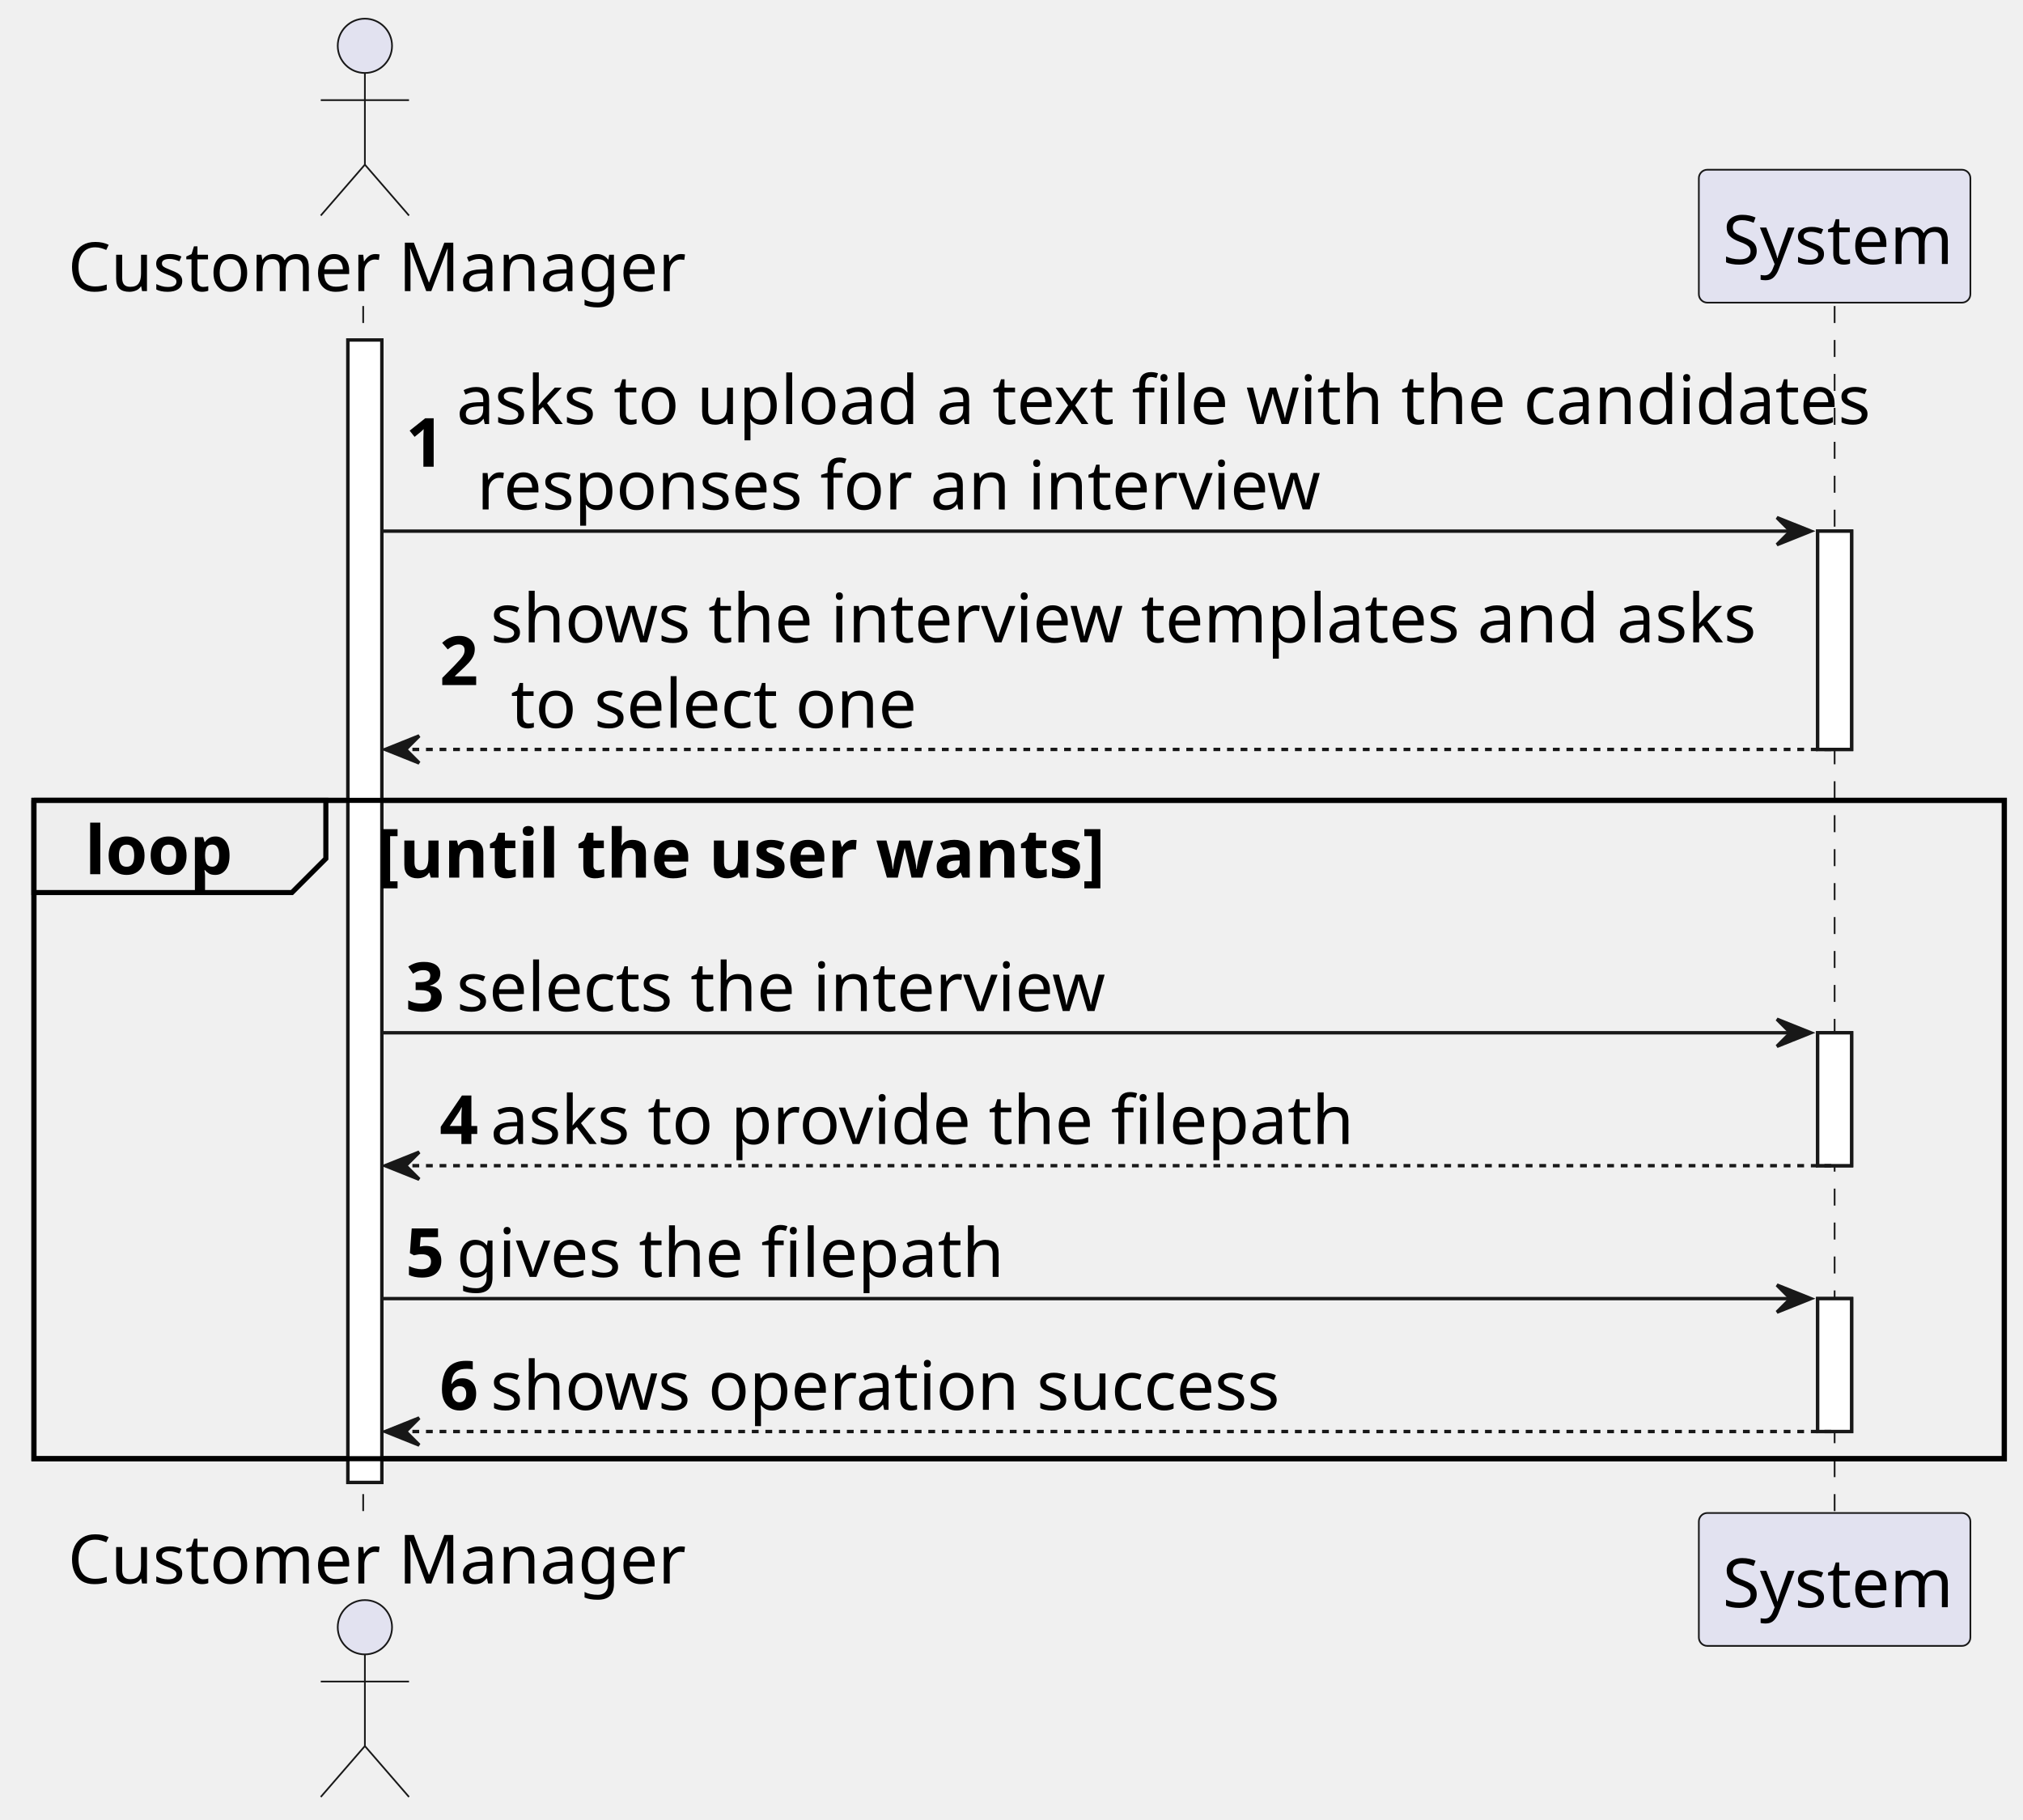
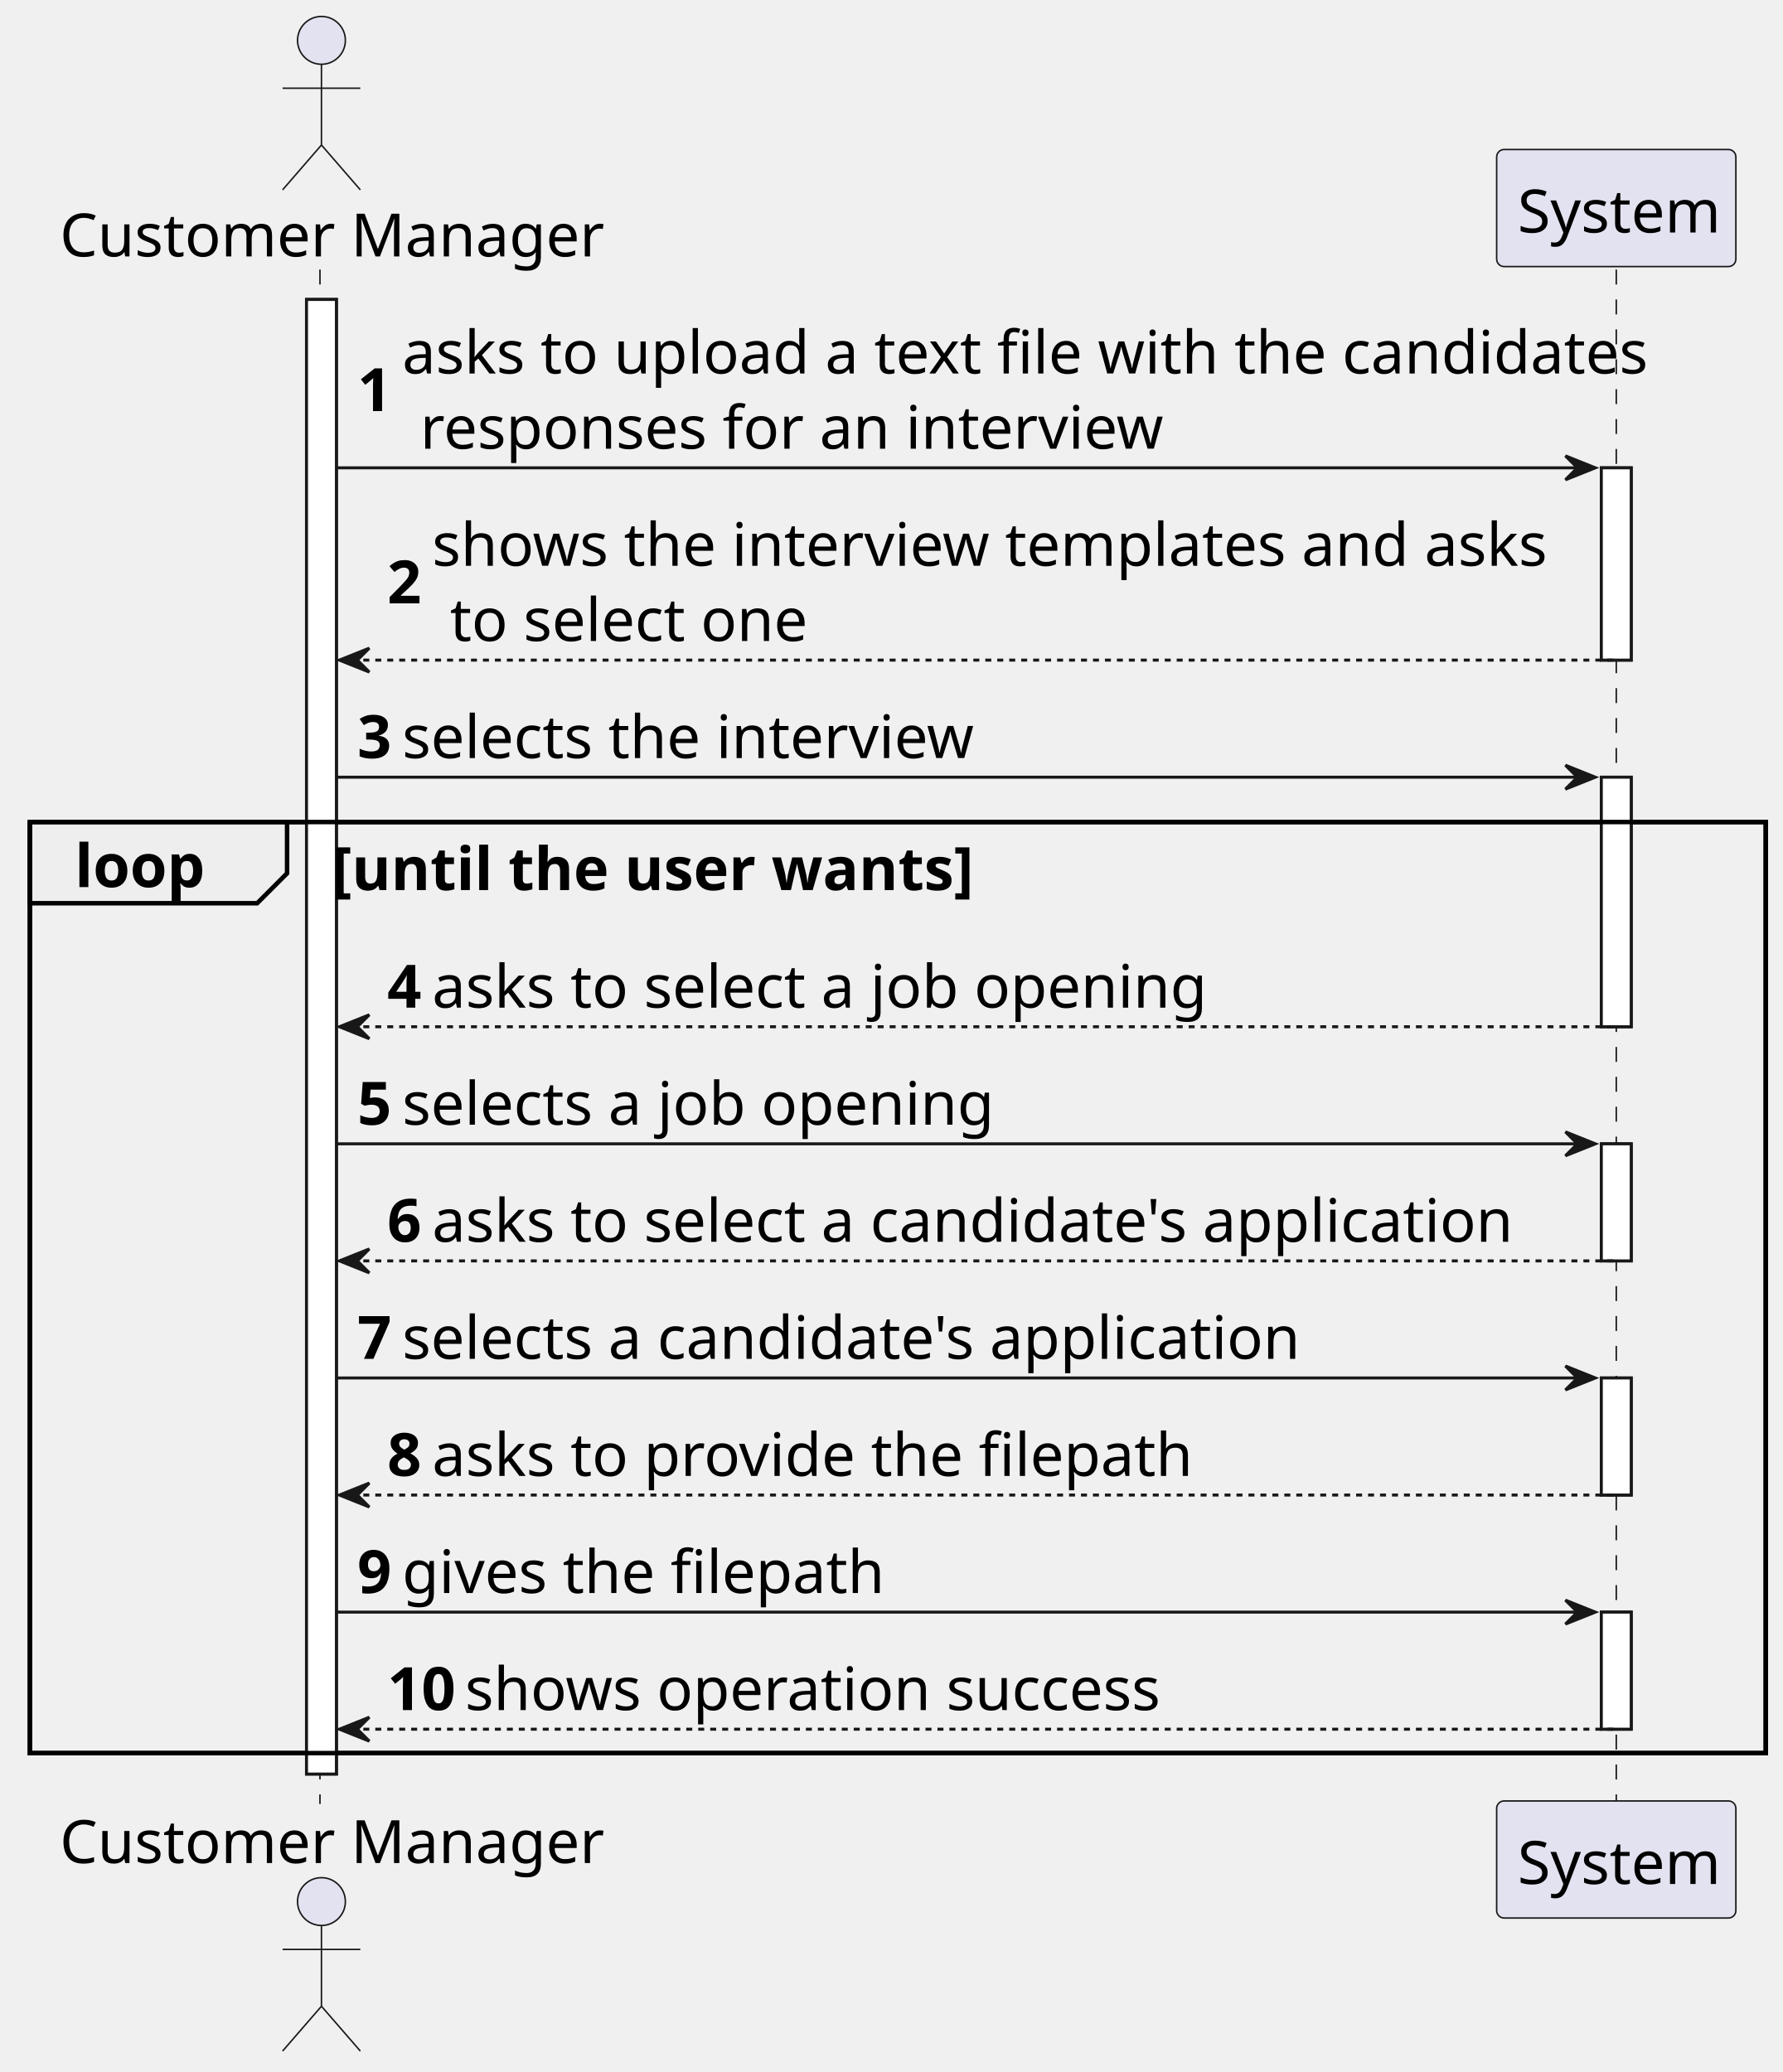
- <svg xmlns="http://www.w3.org/2000/svg" contentStyleType="text/css" height="536px" preserveAspectRatio="none" style="width:596px;height:536px;background:#FFFFFF;" version="1.1" viewBox="0 0 596 536" width="596px" zoomAndPan="magnify">
+ <svg xmlns="http://www.w3.org/2000/svg" contentStyleType="text/css" height="693px" preserveAspectRatio="none" style="width:596px;height:693px;background:#FFFFFF;" version="1.1" viewBox="0 0 596 693" width="596px" zoomAndPan="magnify">
  <defs />
  <g>
-     <rect fill="#FFFFFF" height="336.562" style="stroke:#181818;stroke-width:1.0;" width="10" x="102.5" y="100.156" />
+     <rect fill="#FFFFFF" height="493.188" style="stroke:#181818;stroke-width:1.0;" width="10" x="102.5" y="100.156" />
    <rect fill="#FFFFFF" height="64.312" style="stroke:#181818;stroke-width:1.0;" width="10" x="535.5" y="156.469" />
-     <rect fill="#FFFFFF" height="39.156" style="stroke:#181818;stroke-width:1.0;" width="10" x="535.5" y="304.25" />
+     <rect fill="#FFFFFF" height="83.469" style="stroke:#181818;stroke-width:1.0;" width="10" x="535.5" y="259.938" />
    <rect fill="#FFFFFF" height="39.156" style="stroke:#181818;stroke-width:1.0;" width="10" x="535.5" y="382.562" />
-     <rect fill="none" height="193.938" style="stroke:#000000;stroke-width:1.5;" width="580.5" x="10" y="235.781" />
-     <line style="stroke:#181818;stroke-width:0.5;stroke-dasharray:5.0,5.0;" x1="107" x2="107" y1="90.156" y2="446.719" />
-     <line style="stroke:#181818;stroke-width:0.5;stroke-dasharray:5.0,5.0;" x1="540.5" x2="540.5" y1="90.156" y2="446.719" />
+     <rect fill="#FFFFFF" height="39.156" style="stroke:#181818;stroke-width:1.0;" width="10" x="535.5" y="460.875" />
+     <rect fill="#FFFFFF" height="39.156" style="stroke:#181818;stroke-width:1.0;" width="10" x="535.5" y="539.188" />
+     <rect fill="none" height="311.406" style="stroke:#000000;stroke-width:1.5;" width="580.5" x="10" y="274.938" />
+     <line style="stroke:#181818;stroke-width:0.5;stroke-dasharray:5.0,5.0;" x1="107" x2="107" y1="90.156" y2="603.344" />
+     <line style="stroke:#181818;stroke-width:0.5;stroke-dasharray:5.0,5.0;" x1="540.5" x2="540.5" y1="90.156" y2="603.344" />
    <text fill="#000000" font-family="sans-serif" font-size="20" lengthAdjust="spacing" textLength="169" x="20" y="85.762">Customer Manager</text>
    <ellipse cx="107.5" cy="13.5" fill="#E2E2F0" rx="8" ry="8" style="stroke:#181818;stroke-width:0.5;" />
    <path d="M107.5,21.5 L107.5,48.5 M94.5,29.5 L120.5,29.5 M107.5,48.5 L94.5,63.5 M107.5,48.5 L120.5,63.5 " fill="none" style="stroke:#181818;stroke-width:0.5;" />
-     <text fill="#000000" font-family="sans-serif" font-size="20" lengthAdjust="spacing" textLength="169" x="20" y="466.481">Customer Manager</text>
-     <ellipse cx="107.5" cy="479.375" fill="#E2E2F0" rx="8" ry="8" style="stroke:#181818;stroke-width:0.5;" />
-     <path d="M107.5,487.375 L107.5,514.375 M94.5,495.375 L120.5,495.375 M107.5,514.375 L94.5,529.375 M107.5,514.375 L120.5,529.375 " fill="none" style="stroke:#181818;stroke-width:0.5;" />
+     <text fill="#000000" font-family="sans-serif" font-size="20" lengthAdjust="spacing" textLength="169" x="20" y="623.106">Customer Manager</text>
+     <ellipse cx="107.5" cy="636" fill="#E2E2F0" rx="8" ry="8" style="stroke:#181818;stroke-width:0.5;" />
+     <path d="M107.5,644 L107.5,671 M94.5,652 L120.5,652 M107.5,671 L94.5,686 M107.5,671 L120.5,686 " fill="none" style="stroke:#181818;stroke-width:0.5;" />
    <rect fill="#E2E2F0" height="39.156" rx="2.5" ry="2.5" style="stroke:#181818;stroke-width:0.5;" width="80" x="500.5" y="50" />
    <text fill="#000000" font-family="sans-serif" font-size="20" lengthAdjust="spacing" textLength="66" x="507.5" y="77.762">System</text>
-     <rect fill="#E2E2F0" height="39.156" rx="2.5" ry="2.5" style="stroke:#181818;stroke-width:0.5;" width="80" x="500.5" y="445.719" />
-     <text fill="#000000" font-family="sans-serif" font-size="20" lengthAdjust="spacing" textLength="66" x="507.5" y="473.481">System</text>
-     <rect fill="#FFFFFF" height="336.562" style="stroke:#181818;stroke-width:1.0;" width="10" x="102.5" y="100.156" />
+     <rect fill="#E2E2F0" height="39.156" rx="2.5" ry="2.5" style="stroke:#181818;stroke-width:0.5;" width="80" x="500.5" y="602.344" />
+     <text fill="#000000" font-family="sans-serif" font-size="20" lengthAdjust="spacing" textLength="66" x="507.5" y="630.106">System</text>
+     <rect fill="#FFFFFF" height="493.188" style="stroke:#181818;stroke-width:1.0;" width="10" x="102.5" y="100.156" />
    <rect fill="#FFFFFF" height="64.312" style="stroke:#181818;stroke-width:1.0;" width="10" x="535.5" y="156.469" />
-     <rect fill="#FFFFFF" height="39.156" style="stroke:#181818;stroke-width:1.0;" width="10" x="535.5" y="304.25" />
+     <rect fill="#FFFFFF" height="83.469" style="stroke:#181818;stroke-width:1.0;" width="10" x="535.5" y="259.938" />
    <rect fill="#FFFFFF" height="39.156" style="stroke:#181818;stroke-width:1.0;" width="10" x="535.5" y="382.562" />
+     <rect fill="#FFFFFF" height="39.156" style="stroke:#181818;stroke-width:1.0;" width="10" x="535.5" y="460.875" />
+     <rect fill="#FFFFFF" height="39.156" style="stroke:#181818;stroke-width:1.0;" width="10" x="535.5" y="539.188" />
    <polygon fill="#181818" points="523.5,152.469,533.5,156.469,523.5,160.469,527.5,156.469" style="stroke:#181818;stroke-width:1.0;" />
    <line style="stroke:#181818;stroke-width:1.0;" x1="112.5" x2="529.5" y1="156.469" y2="156.469" />
    <text fill="#000000" font-family="sans-serif" font-size="20" font-weight="bold" lengthAdjust="spacing" textLength="11" x="119.5" y="137.496">1</text>
    <text fill="#000000" font-family="sans-serif" font-size="20" lengthAdjust="spacing" textLength="389" x="134.5" y="124.918">asks to upload a text file with the candidates</text>
    <text fill="#000000" font-family="sans-serif" font-size="20" lengthAdjust="spacing" textLength="231" x="140.5" y="150.074">responses for an interview</text>
    <polygon fill="#181818" points="123.5,216.781,113.5,220.781,123.5,224.781,119.5,220.781" style="stroke:#181818;stroke-width:1.0;" />
    <line style="stroke:#181818;stroke-width:1.0;stroke-dasharray:2.0,2.0;" x1="117.5" x2="539.5" y1="220.781" y2="220.781" />
    <text fill="#000000" font-family="sans-serif" font-size="20" font-weight="bold" lengthAdjust="spacing" textLength="11" x="129.5" y="201.809">2</text>
    <text fill="#000000" font-family="sans-serif" font-size="20" lengthAdjust="spacing" textLength="349" x="144.5" y="189.231">shows the interview templates and asks</text>
    <text fill="#000000" font-family="sans-serif" font-size="20" lengthAdjust="spacing" textLength="113" x="150.5" y="214.387">to select one</text>
-     <path d="M10,235.781 L96,235.781 L96,252.938 L86,262.938 L10,262.938 L10,235.781 " fill="#EEEEEE" style="stroke:#000000;stroke-width:1.5;" />
-     <rect fill="none" height="193.938" style="stroke:#000000;stroke-width:1.5;" width="580.5" x="10" y="235.781" />
-     <text fill="#000000" font-family="sans-serif" font-size="20" font-weight="bold" lengthAdjust="spacing" textLength="41" x="25" y="257.543">loop</text>
-     <text fill="#000000" font-family="sans-serif" font-size="20" font-weight="bold" lengthAdjust="spacing" textLength="201" x="111" y="258.543">[until the user wants]</text>
-     <polygon fill="#181818" points="523.5,300.25,533.5,304.25,523.5,308.25,527.5,304.25" style="stroke:#181818;stroke-width:1.0;" />
-     <line style="stroke:#181818;stroke-width:1.0;" x1="112.5" x2="529.5" y1="304.25" y2="304.25" />
-     <text fill="#000000" font-family="sans-serif" font-size="20" font-weight="bold" lengthAdjust="spacing" textLength="11" x="119.5" y="297.856">3</text>
-     <text fill="#000000" font-family="sans-serif" font-size="20" lengthAdjust="spacing" textLength="178" x="134.5" y="297.856">selects the interview</text>
+     <polygon fill="#181818" points="523.5,255.938,533.5,259.938,523.5,263.938,527.5,259.938" style="stroke:#181818;stroke-width:1.0;" />
+     <line style="stroke:#181818;stroke-width:1.0;" x1="112.5" x2="529.5" y1="259.938" y2="259.938" />
+     <text fill="#000000" font-family="sans-serif" font-size="20" font-weight="bold" lengthAdjust="spacing" textLength="11" x="119.5" y="253.543">3</text>
+     <text fill="#000000" font-family="sans-serif" font-size="20" lengthAdjust="spacing" textLength="178" x="134.5" y="253.543">selects the interview</text>
+     <path d="M10,274.938 L96,274.938 L96,292.094 L86,302.094 L10,302.094 L10,274.938 " fill="#EEEEEE" style="stroke:#000000;stroke-width:1.5;" />
+     <rect fill="none" height="311.406" style="stroke:#000000;stroke-width:1.5;" width="580.5" x="10" y="274.938" />
+     <text fill="#000000" font-family="sans-serif" font-size="20" font-weight="bold" lengthAdjust="spacing" textLength="41" x="25" y="296.699">loop</text>
+     <text fill="#000000" font-family="sans-serif" font-size="20" font-weight="bold" lengthAdjust="spacing" textLength="201" x="111" y="297.699">[until the user wants]</text>
    <polygon fill="#181818" points="123.5,339.406,113.5,343.406,123.5,347.406,119.5,343.406" style="stroke:#181818;stroke-width:1.0;" />
    <line style="stroke:#181818;stroke-width:1.0;stroke-dasharray:2.0,2.0;" x1="117.5" x2="539.5" y1="343.406" y2="343.406" />
    <text fill="#000000" font-family="sans-serif" font-size="20" font-weight="bold" lengthAdjust="spacing" textLength="11" x="129.5" y="337.012">4</text>
-     <text fill="#000000" font-family="sans-serif" font-size="20" lengthAdjust="spacing" textLength="236" x="144.5" y="337.012">asks to provide the filepath</text>
+     <text fill="#000000" font-family="sans-serif" font-size="20" lengthAdjust="spacing" textLength="245" x="144.5" y="337.012">asks to select a job opening</text>
    <polygon fill="#181818" points="523.5,378.562,533.5,382.562,523.5,386.562,527.5,382.562" style="stroke:#181818;stroke-width:1.0;" />
    <line style="stroke:#181818;stroke-width:1.0;" x1="112.5" x2="529.5" y1="382.562" y2="382.562" />
    <text fill="#000000" font-family="sans-serif" font-size="20" font-weight="bold" lengthAdjust="spacing" textLength="11" x="119.5" y="376.168">5</text>
-     <text fill="#000000" font-family="sans-serif" font-size="20" lengthAdjust="spacing" textLength="147" x="134.5" y="376.168">gives the filepath</text>
+     <text fill="#000000" font-family="sans-serif" font-size="20" lengthAdjust="spacing" textLength="185" x="134.5" y="376.168">selects a job opening</text>
    <polygon fill="#181818" points="123.5,417.719,113.5,421.719,123.5,425.719,119.5,421.719" style="stroke:#181818;stroke-width:1.0;" />
    <line style="stroke:#181818;stroke-width:1.0;stroke-dasharray:2.0,2.0;" x1="117.5" x2="539.5" y1="421.719" y2="421.719" />
    <text fill="#000000" font-family="sans-serif" font-size="20" font-weight="bold" lengthAdjust="spacing" textLength="11" x="129.5" y="415.324">6</text>
-     <text fill="#000000" font-family="sans-serif" font-size="20" lengthAdjust="spacing" textLength="221" x="144.5" y="415.324">shows operation success</text>
+     <text fill="#000000" font-family="sans-serif" font-size="20" lengthAdjust="spacing" textLength="343" x="144.5" y="415.324">asks to select a candidate's application</text>
+     <polygon fill="#181818" points="523.5,456.875,533.5,460.875,523.5,464.875,527.5,460.875" style="stroke:#181818;stroke-width:1.0;" />
+     <line style="stroke:#181818;stroke-width:1.0;" x1="112.5" x2="529.5" y1="460.875" y2="460.875" />
+     <text fill="#000000" font-family="sans-serif" font-size="20" font-weight="bold" lengthAdjust="spacing" textLength="11" x="119.5" y="454.481">7</text>
+     <text fill="#000000" font-family="sans-serif" font-size="20" lengthAdjust="spacing" textLength="283" x="134.5" y="454.481">selects a candidate's application</text>
+     <polygon fill="#181818" points="123.5,496.031,113.5,500.031,123.5,504.031,119.5,500.031" style="stroke:#181818;stroke-width:1.0;" />
+     <line style="stroke:#181818;stroke-width:1.0;stroke-dasharray:2.0,2.0;" x1="117.5" x2="539.5" y1="500.031" y2="500.031" />
+     <text fill="#000000" font-family="sans-serif" font-size="20" font-weight="bold" lengthAdjust="spacing" textLength="11" x="129.5" y="493.637">8</text>
+     <text fill="#000000" font-family="sans-serif" font-size="20" lengthAdjust="spacing" textLength="236" x="144.5" y="493.637">asks to provide the filepath</text>
+     <polygon fill="#181818" points="523.5,535.188,533.5,539.188,523.5,543.188,527.5,539.188" style="stroke:#181818;stroke-width:1.0;" />
+     <line style="stroke:#181818;stroke-width:1.0;" x1="112.5" x2="529.5" y1="539.188" y2="539.188" />
+     <text fill="#000000" font-family="sans-serif" font-size="20" font-weight="bold" lengthAdjust="spacing" textLength="11" x="119.5" y="532.793">9</text>
+     <text fill="#000000" font-family="sans-serif" font-size="20" lengthAdjust="spacing" textLength="147" x="134.5" y="532.793">gives the filepath</text>
+     <polygon fill="#181818" points="123.5,574.344,113.5,578.344,123.5,582.344,119.5,578.344" style="stroke:#181818;stroke-width:1.0;" />
+     <line style="stroke:#181818;stroke-width:1.0;stroke-dasharray:2.0,2.0;" x1="117.5" x2="539.5" y1="578.344" y2="578.344" />
+     <text fill="#000000" font-family="sans-serif" font-size="20" font-weight="bold" lengthAdjust="spacing" textLength="22" x="129.5" y="571.949">10</text>
+     <text fill="#000000" font-family="sans-serif" font-size="20" lengthAdjust="spacing" textLength="221" x="155.5" y="571.949">shows operation success</text>
  </g>
</svg>
